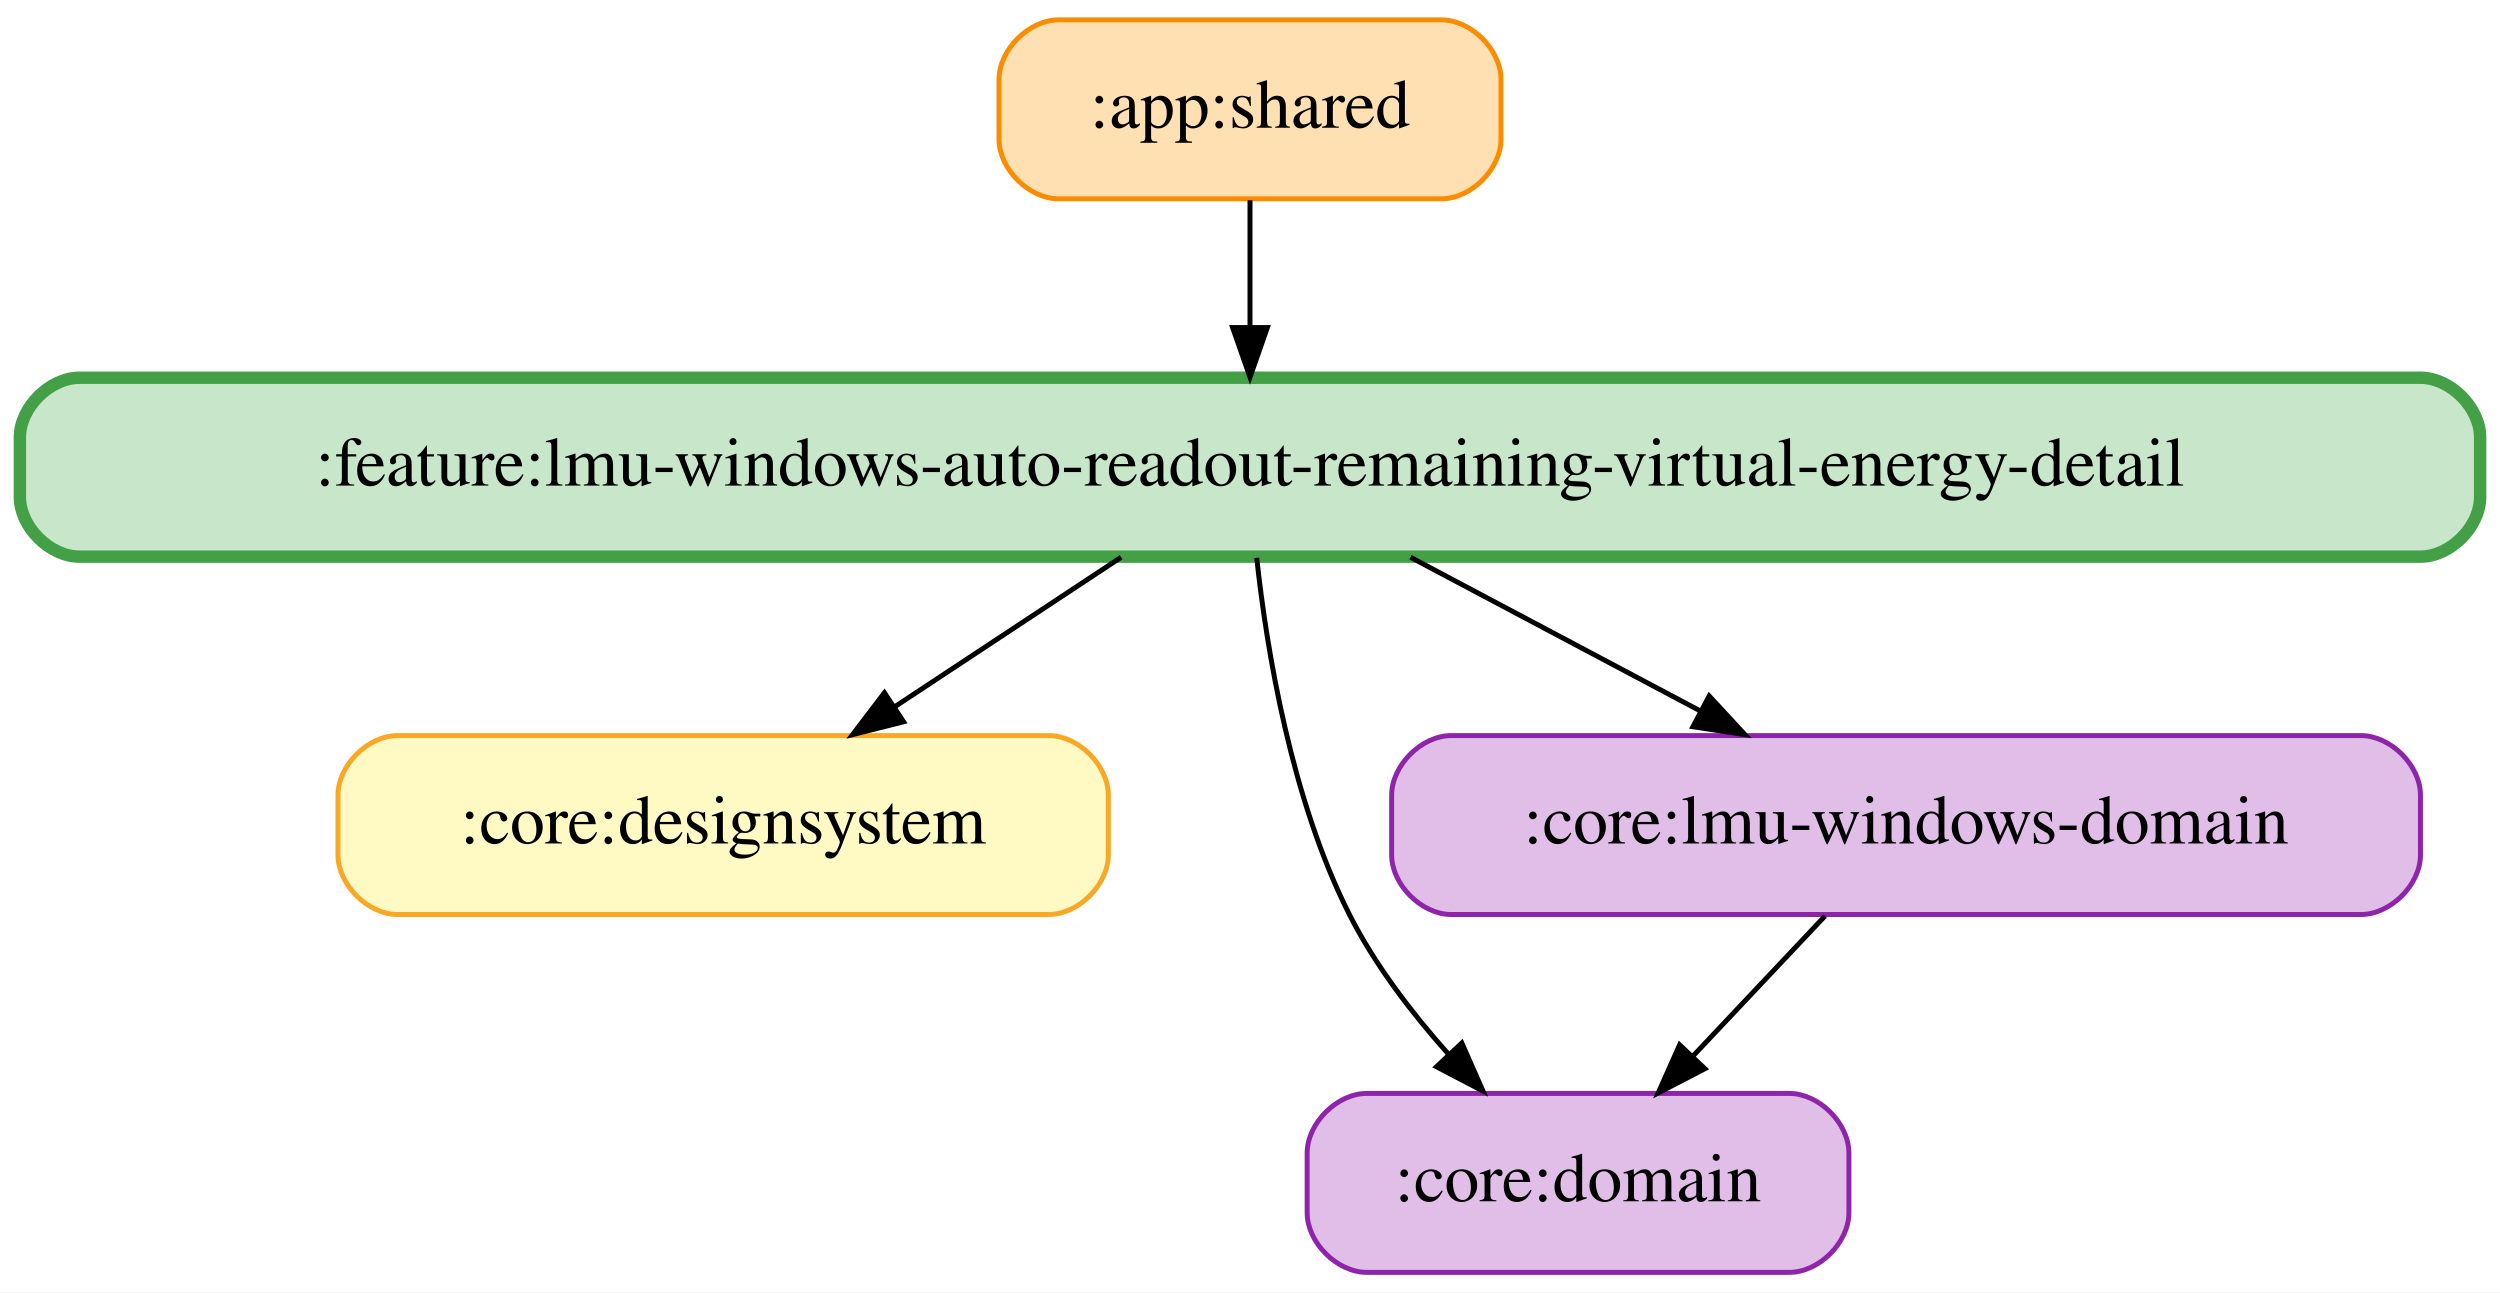
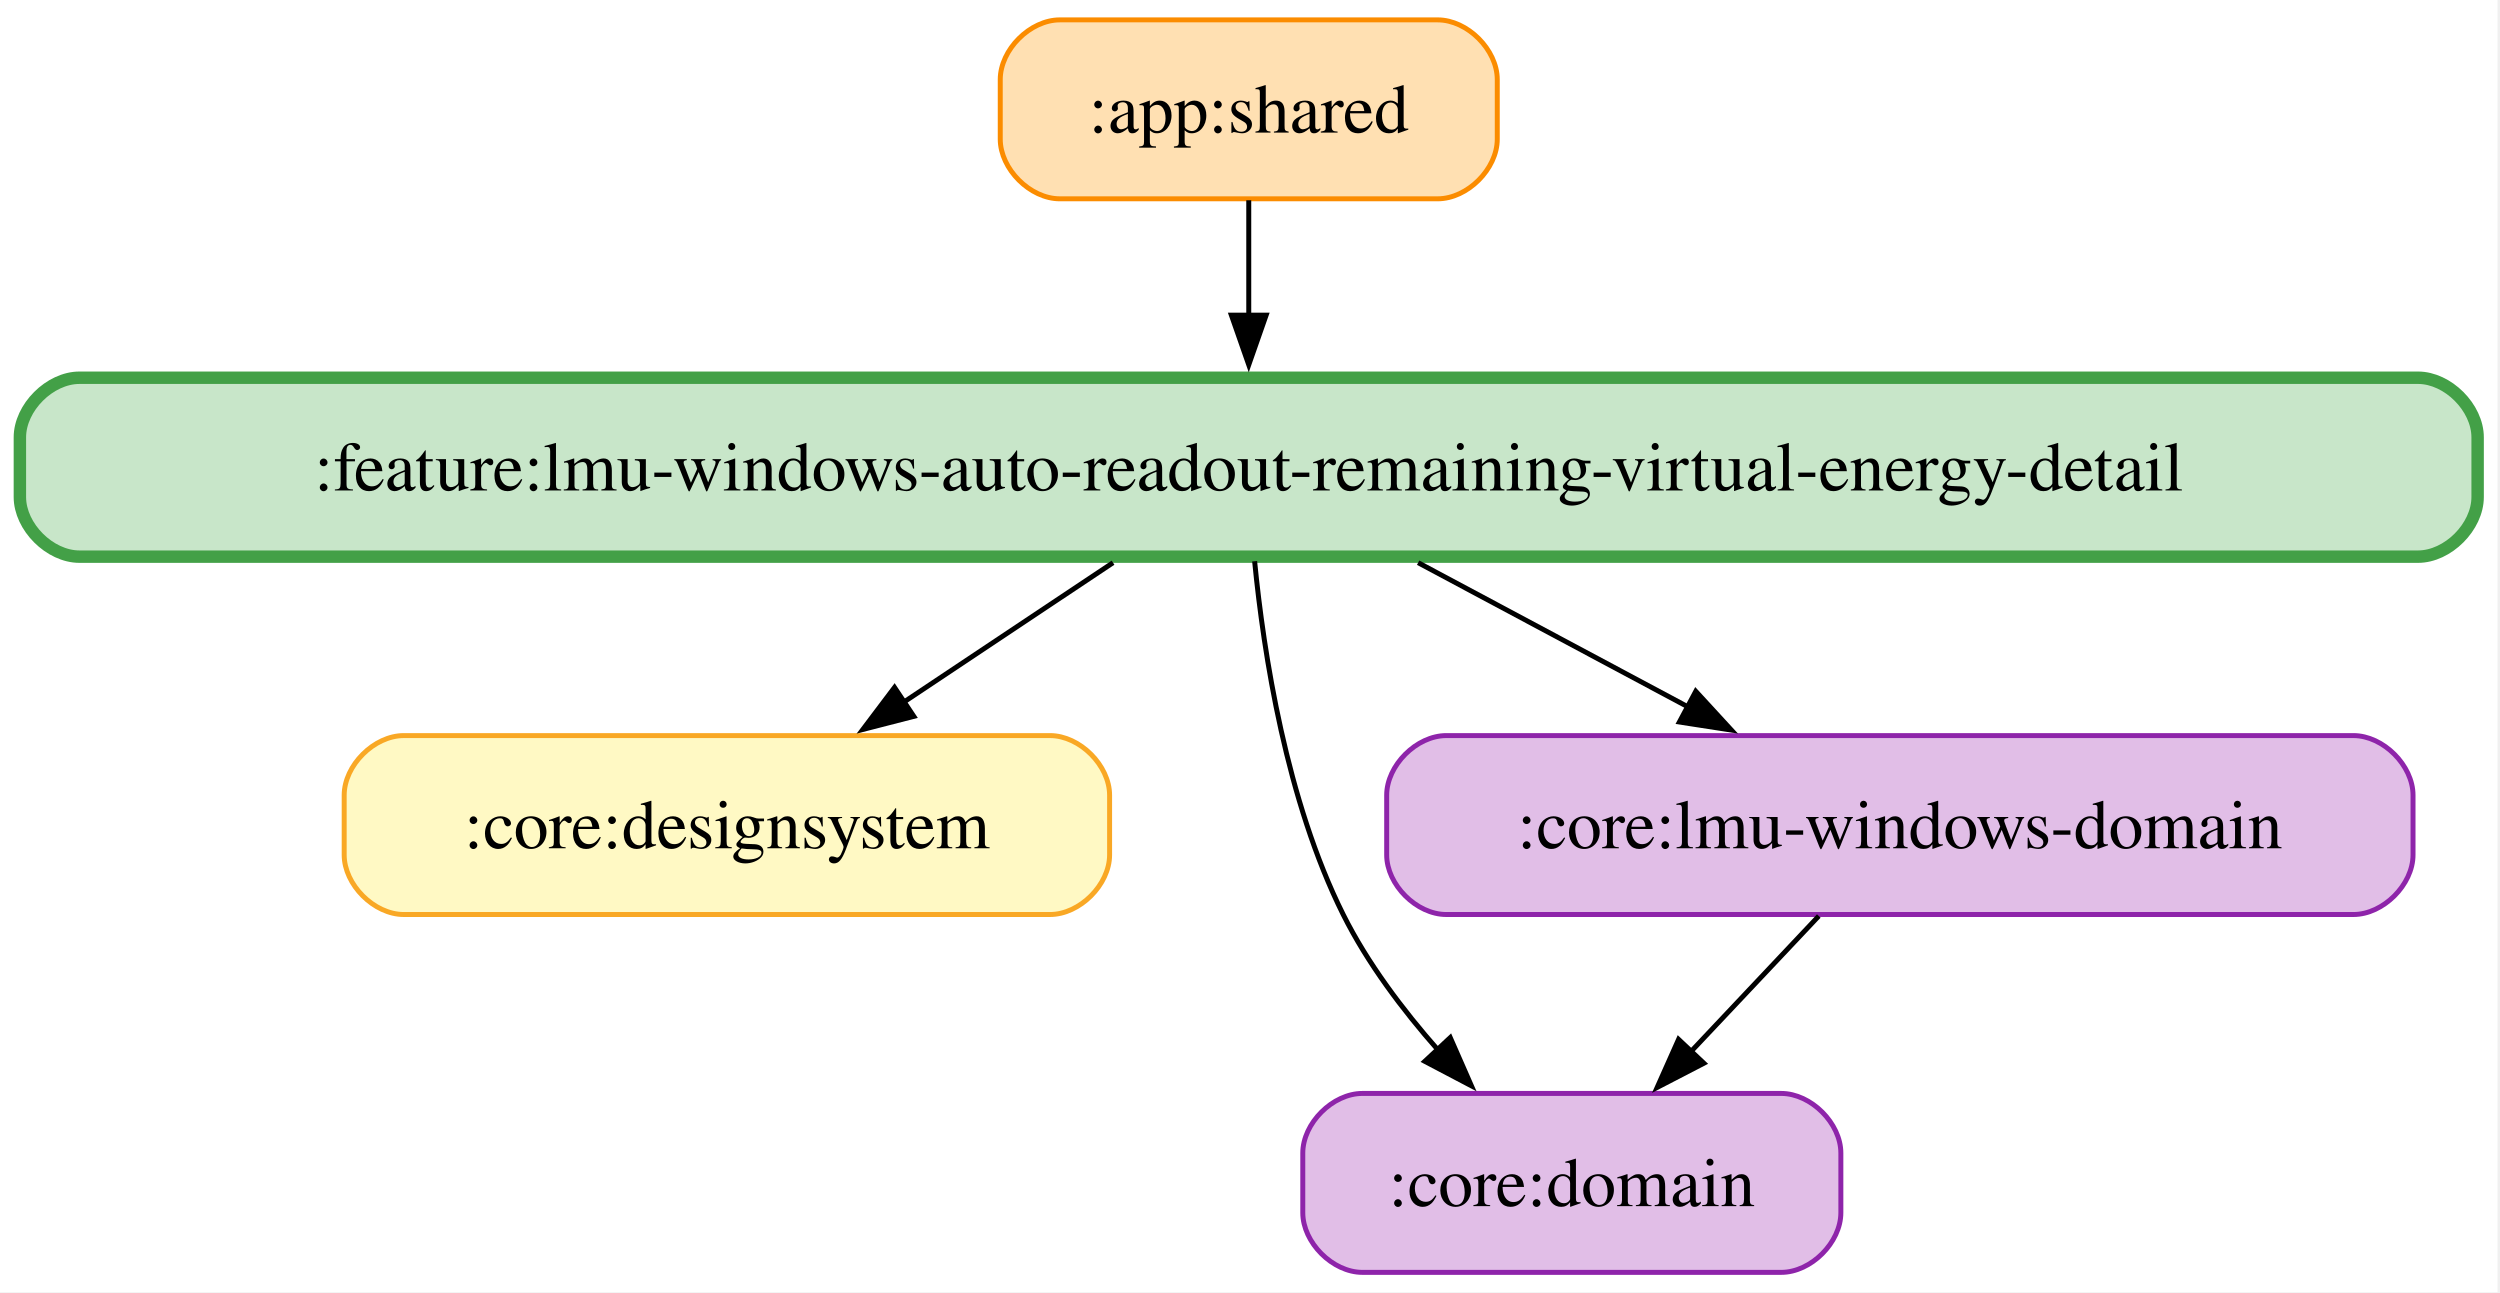
<svg xmlns="http://www.w3.org/2000/svg" width="503pt" height="260pt" viewBox="0.00 0.00 503.00 260.00">
  <g id="graph0" class="graph" transform="scale(1 1) rotate(0) translate(4 256)">
-     <polygon fill="white" stroke="transparent" points="-4,4 -4,-256 499,-256 499,4 -4,4" />
+     <polygon fill="white" stroke="none" points="-4,4 -4,-256 498.5,-256 498.5,4 -4,4" />
    <g id="node1" class="node">
-       <path fill="#ffe0b2" stroke="#fb8c00" d="M286,-252C286,-252 209,-252 209,-252 203,-252 197,-246 197,-240 197,-240 197,-228 197,-228 197,-222 203,-216 209,-216 209,-216 286,-216 286,-216 292,-216 298,-222 298,-228 298,-228 298,-240 298,-240 298,-246 292,-252 286,-252" />
-       <text text-anchor="middle" x="247.5" y="-230.3" font-family="Times,serif" font-size="14.00">:app:shared</text>
+       <path fill="#ffe0b2" stroke="#fb8c00" d="M285.25,-252C285.25,-252 209.25,-252 209.25,-252 203.25,-252 197.25,-246 197.25,-240 197.25,-240 197.25,-228 197.25,-228 197.25,-222 203.25,-216 209.25,-216 209.25,-216 285.25,-216 285.25,-216 291.25,-216 297.25,-222 297.25,-228 297.25,-228 297.25,-240 297.25,-240 297.25,-246 291.25,-252 285.25,-252" />
+       <text xml:space="preserve" text-anchor="middle" x="247.25" y="-229.32" font-family="Times,serif" font-size="14.00">:app:shared</text>
    </g>
    <g id="node5" class="node">
-       <path fill="#c8e6c9" stroke="#43a047" stroke-width="2.5" d="M483,-180C483,-180 12,-180 12,-180 6,-180 0,-174 0,-168 0,-168 0,-156 0,-156 0,-150 6,-144 12,-144 12,-144 483,-144 483,-144 489,-144 495,-150 495,-156 495,-156 495,-168 495,-168 495,-174 489,-180 483,-180" />
-       <text text-anchor="middle" x="247.5" y="-158.3" font-family="Times,serif" font-size="14.00">:feature:lmu-windows-auto-readout-remaining-virtual-energy-detail</text>
+       <path fill="#c8e6c9" stroke="#43a047" stroke-width="2.5" d="M482.5,-180C482.5,-180 12,-180 12,-180 6,-180 0,-174 0,-168 0,-168 0,-156 0,-156 0,-150 6,-144 12,-144 12,-144 482.5,-144 482.5,-144 488.5,-144 494.5,-150 494.5,-156 494.5,-156 494.5,-168 494.5,-168 494.5,-174 488.5,-180 482.5,-180" />
+       <text xml:space="preserve" text-anchor="middle" x="247.25" y="-157.32" font-family="Times,serif" font-size="14.00">:feature:lmu-windows-auto-readout-remaining-virtual-energy-detail</text>
    </g>
    <g id="edge1" class="edge">
-       <path fill="none" stroke="black" d="M247.5,-215.7C247.5,-207.98 247.5,-198.71 247.5,-190.11" />
-       <polygon fill="black" stroke="black" points="251,-190.1 247.5,-180.1 244,-190.1 251,-190.1" />
+       <path fill="none" stroke="black" d="M247.25,-215.7C247.25,-208.71 247.25,-200.44 247.25,-192.55" />
+       <polygon fill="black" stroke="black" points="250.75,-192.59 247.25,-182.59 243.75,-192.59 250.75,-192.59" />
    </g>
    <g id="node2" class="node">
-       <path fill="#fff9c4" stroke="#f9a825" d="M207,-108C207,-108 76,-108 76,-108 70,-108 64,-102 64,-96 64,-96 64,-84 64,-84 64,-78 70,-72 76,-72 76,-72 207,-72 207,-72 213,-72 219,-78 219,-84 219,-84 219,-96 219,-96 219,-102 213,-108 207,-108" />
-       <text text-anchor="middle" x="141.5" y="-86.3" font-family="Times,serif" font-size="14.00">:core:designsystem</text>
+       <path fill="#fff9c4" stroke="#f9a825" d="M207.25,-108C207.25,-108 77.25,-108 77.25,-108 71.25,-108 65.25,-102 65.25,-96 65.25,-96 65.25,-84 65.25,-84 65.25,-78 71.25,-72 77.25,-72 77.25,-72 207.25,-72 207.25,-72 213.25,-72 219.25,-78 219.25,-84 219.25,-84 219.25,-96 219.25,-96 219.25,-102 213.25,-108 207.25,-108" />
+       <text xml:space="preserve" text-anchor="middle" x="142.25" y="-85.33" font-family="Times,serif" font-size="14.00">:core:designsystem</text>
    </g>
    <g id="node3" class="node">
-       <path fill="#e1bee7" stroke="#8e24aa" d="M356,-36C356,-36 271,-36 271,-36 265,-36 259,-30 259,-24 259,-24 259,-12 259,-12 259,-6 265,0 271,0 271,0 356,0 356,0 362,0 368,-6 368,-12 368,-12 368,-24 368,-24 368,-30 362,-36 356,-36" />
-       <text text-anchor="middle" x="313.5" y="-14.3" font-family="Times,serif" font-size="14.00">:core:domain</text>
+       <path fill="#e1bee7" stroke="#8e24aa" d="M354.38,-36C354.38,-36 270.12,-36 270.12,-36 264.12,-36 258.12,-30 258.12,-24 258.12,-24 258.12,-12 258.12,-12 258.12,-6 264.12,0 270.12,0 270.12,0 354.38,0 354.38,0 360.38,0 366.38,-6 366.38,-12 366.38,-12 366.38,-24 366.38,-24 366.38,-30 360.38,-36 354.38,-36" />
+       <text xml:space="preserve" text-anchor="middle" x="312.25" y="-13.32" font-family="Times,serif" font-size="14.00">:core:domain</text>
    </g>
    <g id="node4" class="node">
-       <path fill="#e1bee7" stroke="#8e24aa" d="M471,-108C471,-108 288,-108 288,-108 282,-108 276,-102 276,-96 276,-96 276,-84 276,-84 276,-78 282,-72 288,-72 288,-72 471,-72 471,-72 477,-72 483,-78 483,-84 483,-84 483,-96 483,-96 483,-102 477,-108 471,-108" />
-       <text text-anchor="middle" x="379.5" y="-86.3" font-family="Times,serif" font-size="14.00">:core:lmu-windows-domain</text>
+       <path fill="#e1bee7" stroke="#8e24aa" d="M469.5,-108C469.5,-108 287,-108 287,-108 281,-108 275,-102 275,-96 275,-96 275,-84 275,-84 275,-78 281,-72 287,-72 287,-72 469.5,-72 469.5,-72 475.5,-72 481.5,-78 481.5,-84 481.5,-84 481.5,-96 481.5,-96 481.5,-102 475.5,-108 469.5,-108" />
+       <text xml:space="preserve" text-anchor="middle" x="378.25" y="-85.33" font-family="Times,serif" font-size="14.00">:core:lmu-windows-domain</text>
    </g>
    <g id="edge2" class="edge">
-       <path fill="none" stroke="black" d="M363.19,-71.7C355.19,-63.22 345.43,-52.86 336.68,-43.58" />
-       <polygon fill="black" stroke="black" points="339.03,-40.98 329.63,-36.1 333.94,-45.78 339.03,-40.98" />
+       <path fill="none" stroke="black" d="M361.94,-71.7C354.18,-63.47 344.76,-53.48 336.22,-44.42" />
+       <polygon fill="black" stroke="black" points="338.82,-42.08 329.42,-37.21 333.73,-46.88 338.82,-42.08" />
    </g>
    <g id="edge5" class="edge">
-       <path fill="none" stroke="black" d="M221.57,-143.88C207.84,-134.81 190.79,-123.55 175.96,-113.76" />
-       <polygon fill="black" stroke="black" points="177.8,-110.78 167.53,-108.19 173.95,-116.62 177.8,-110.78" />
+       <path fill="none" stroke="black" d="M219.94,-142.79C207,-134.17 191.39,-123.76 177.57,-114.55" />
+       <polygon fill="black" stroke="black" points="179.86,-111.87 169.6,-109.23 175.98,-117.69 179.86,-111.87" />
    </g>
    <g id="edge3" class="edge">
-       <path fill="none" stroke="black" d="M248.85,-143.76C250.87,-125.19 255.79,-95.18 267.5,-72 272.58,-61.95 279.99,-52.24 287.39,-43.95" />
-       <polygon fill="black" stroke="black" points="290.12,-46.15 294.39,-36.46 285.01,-41.37 290.12,-46.15" />
+       <path fill="none" stroke="black" d="M248.43,-143.08C250.25,-124.46 254.83,-94.91 266.25,-72 271.12,-62.23 278.22,-52.81 285.38,-44.69" />
+       <polygon fill="black" stroke="black" points="287.79,-47.24 292.05,-37.53 282.67,-42.46 287.79,-47.24" />
    </g>
    <g id="edge4" class="edge">
-       <path fill="none" stroke="black" d="M279.79,-143.88C297.37,-134.55 319.31,-122.92 338.13,-112.94" />
-       <polygon fill="black" stroke="black" points="339.89,-115.97 347.09,-108.19 336.61,-109.78 339.89,-115.97" />
+       <path fill="none" stroke="black" d="M281.33,-142.79C297.93,-133.92 318.06,-123.16 335.67,-113.75" />
+       <polygon fill="black" stroke="black" points="337.19,-116.91 344.36,-109.11 333.89,-110.73 337.19,-116.91" />
    </g>
  </g>
</svg>
